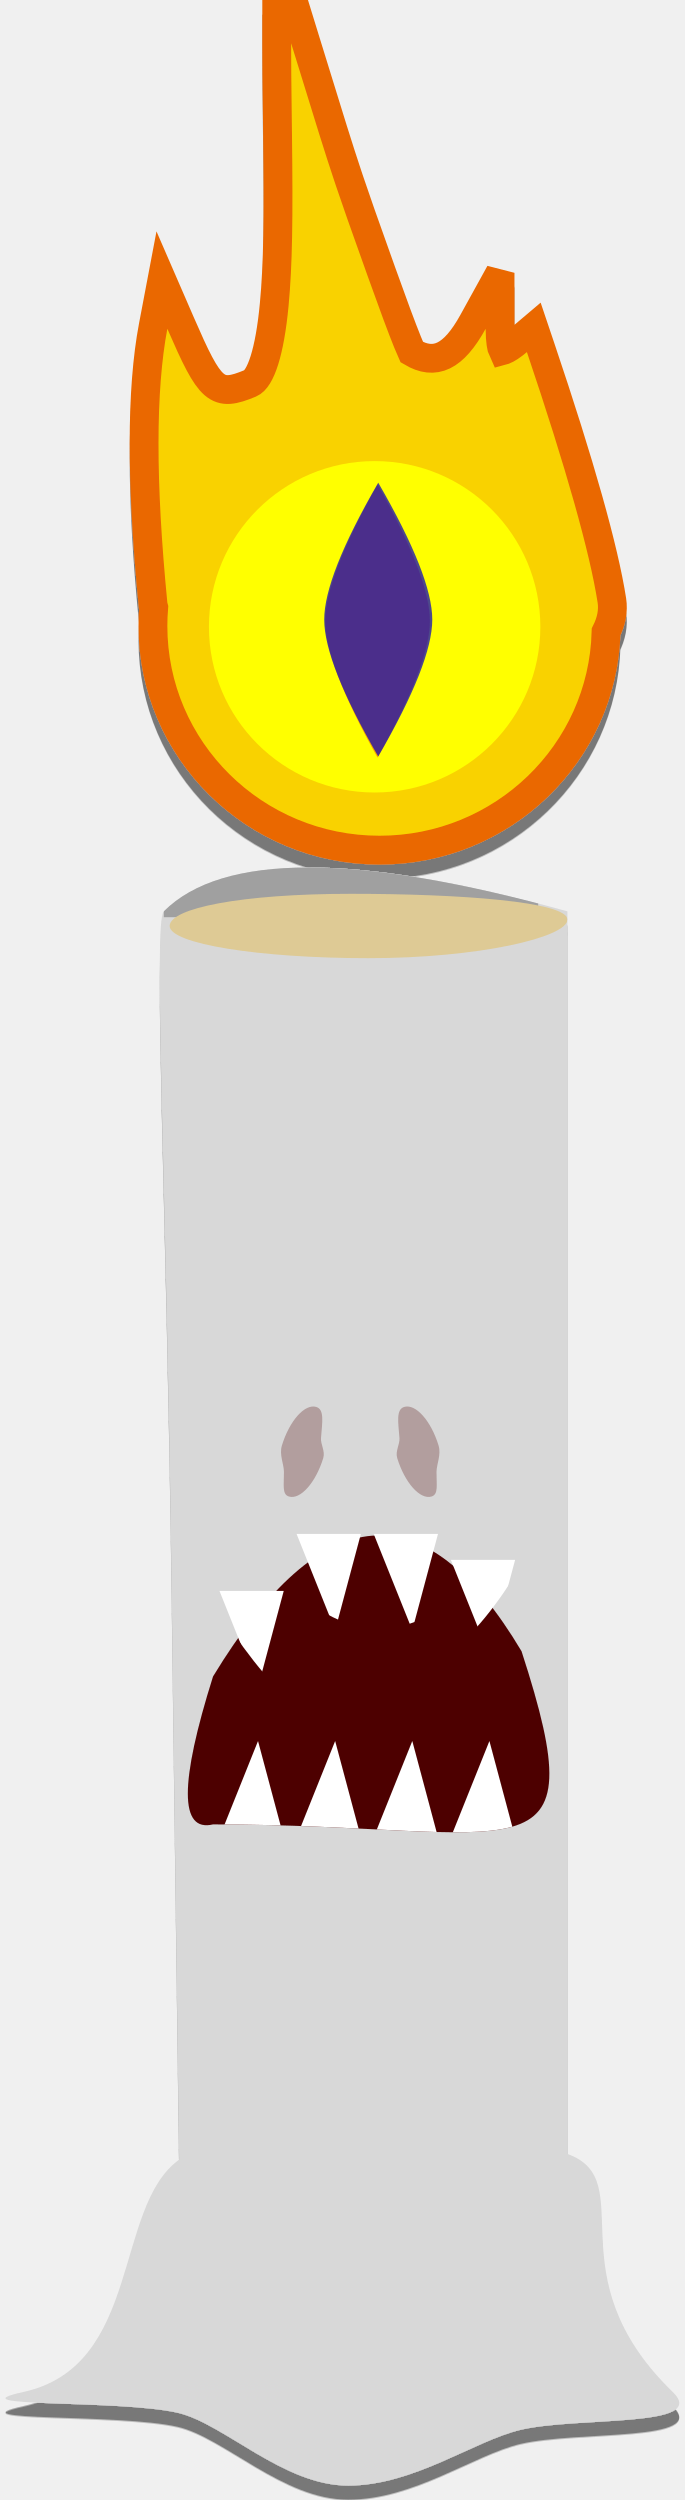
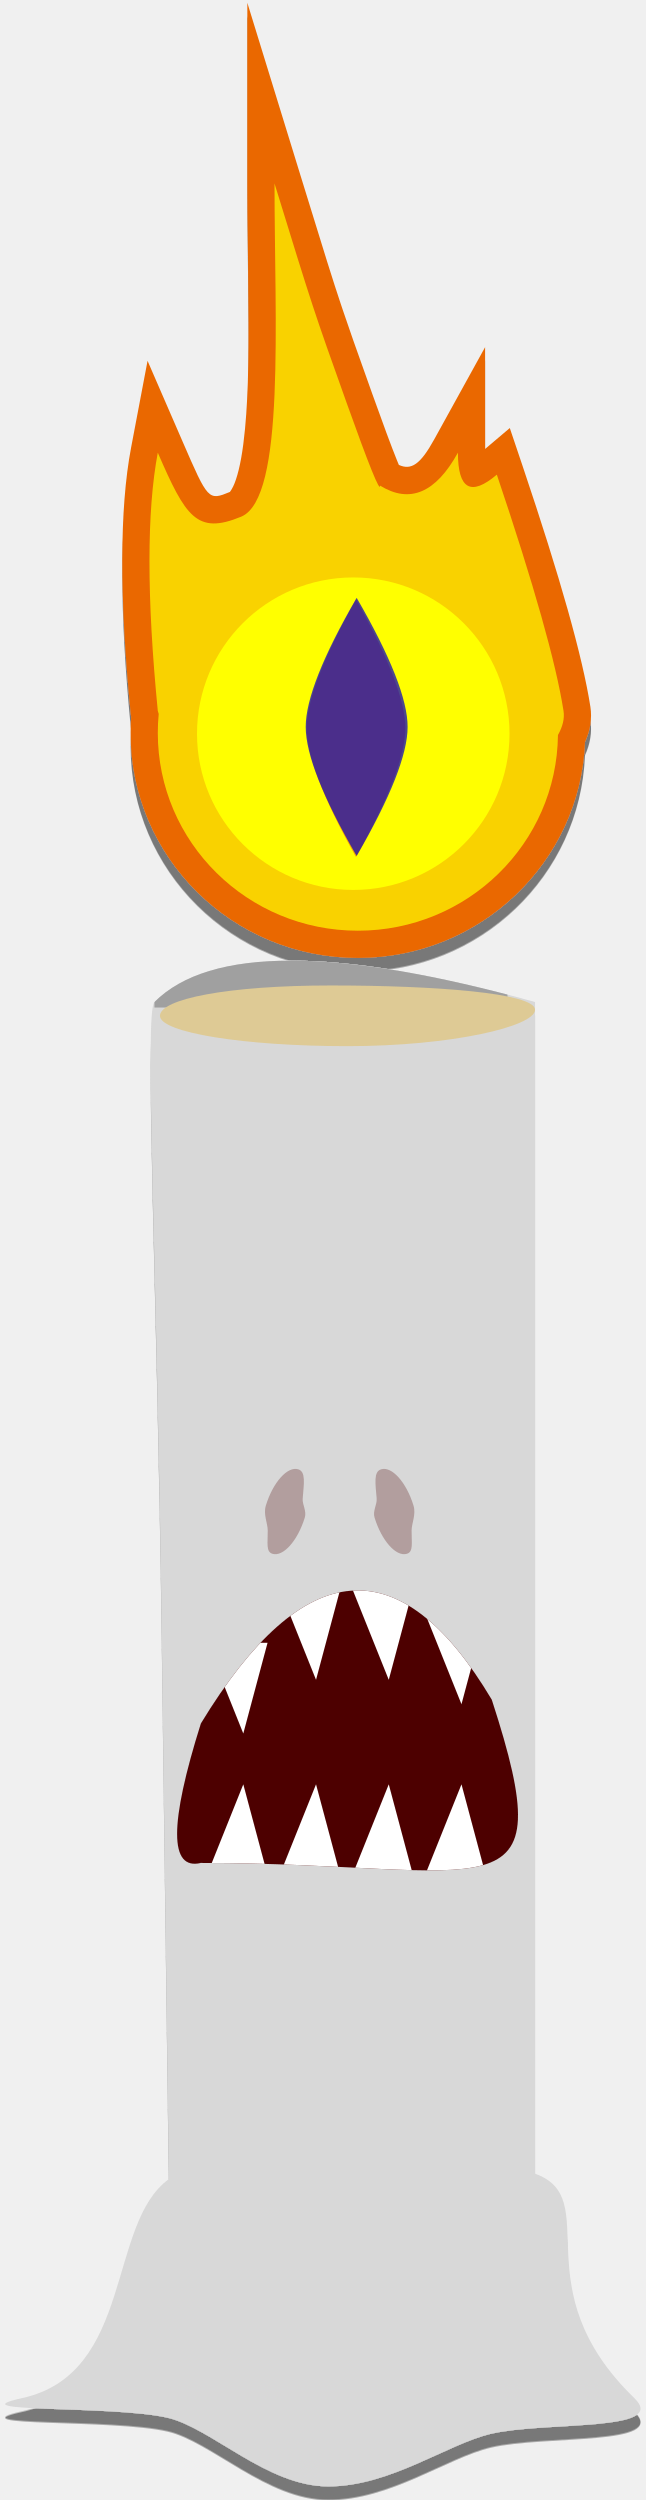
- <svg xmlns="http://www.w3.org/2000/svg" xmlns:xlink="http://www.w3.org/1999/xlink" width="95px" height="347px" viewBox="0 0 95 347" version="1.1">
+ <svg xmlns="http://www.w3.org/2000/svg" xmlns:xlink="http://www.w3.org/1999/xlink" width="95px" height="368px" viewBox="0 0 95 368" version="1.1">
  <defs>
-     <filter x="-1.1%" y="-1.5%" width="102.1%" height="102.4%" filterUnits="objectBoundingBox" id="filter-1">
+     <filter x="-1.1%" y="-0.3%" width="102.1%" height="101.1%" filterUnits="objectBoundingBox" id="filter-1">
      <feOffset dx="0" dy="2" in="SourceAlpha" result="shadowOffsetOuter1" />
      <feColorMatrix values="0 0 0 0 0   0 0 0 0 0   0 0 0 0 0  0 0 0 0.5 0" type="matrix" in="shadowOffsetOuter1" result="shadowMatrixOuter1" />
      <feMerge>
        <feMergeNode in="shadowMatrixOuter1" />
        <feMergeNode in="SourceGraphic" />
      </feMerge>
    </filter>
    <path d="M24.864,179.762 C24.367,142.017 24.018,115.283 23.817,99.563 C23.096,43.293 21.251,7.982 22.735,6.498 C30.855,-1.625 49.53,-1.625 78.761,6.498 C78.761,52.675 78.761,84.637 78.761,102.383 L78.761,178.968 C89.01,182.64 76.663,195.802 93.376,212.004 C98.562,217.031 80.206,215.388 72.245,217.261 C65.798,218.778 57.442,225 48.312,225 C39.313,225 31.066,216.356 24.658,214.889 C16.536,213.029 -6.839,214.219 3.248,212.004 C19.72,208.387 15.726,186.335 24.864,179.762 Z" id="path-2" />
    <path d="M3.569,19.691 C18.694,-5.19 32.968,-6.356 46.391,16.194 C57.096,49.128 46.391,40.227 3.569,40.227 C-1.097,41.35 -1.097,34.505 3.569,19.691 Z" id="path-4" />
  </defs>
  <g id="Symbols" stroke="none" stroke-width="1" fill="none" fill-rule="evenodd">
-     <g id="letter/i" transform="translate(-54, -37)">
-       <g id="i" filter="url(#filter-1)" transform="translate(54, 43)">
-         <g id="Oval-2" transform="translate(0, 114)">
+     <g id="letter/i" transform="translate(-54, -17)">
+       <g id="i" filter="url(#filter-1)" transform="translate(54, 17)">
+         <g id="Oval-2" transform="translate(0, 141)">
          <mask id="mask-3" fill="white">
            <use xlink:href="#path-2" />
          </mask>
          <use id="Mask" fill="#D8D8D8" xlink:href="#path-2" />
          <rect id="Rectangle" fill="#A0A0A0" mask="url(#mask-3)" x="22.735" y="-4.874" width="51.966" height="12.184" />
          <path d="M51.154,12.996 C66.401,12.996 78.761,10.103 78.761,7.635 C78.761,5.168 63.965,4.061 48.718,4.061 C33.471,4.061 23.547,6.062 23.547,8.529 C23.547,10.996 35.907,12.996 51.154,12.996 Z" fill="#DECA95" mask="url(#mask-3)" />
        </g>
-         <g id="mouth" transform="translate(26, 207)">
+         <g id="mouth" transform="translate(26, 234)">
          <mask id="mask-5" fill="white">
            <use xlink:href="#path-4" />
          </mask>
          <use id="Mask" fill="#4D0404" xlink:href="#path-4" />
-           <path d="M4.461,42.007 C8.029,33.106 9.813,28.655 9.813,28.655 L13.382,42.007 L4.461,42.007 Z" id="tooth" fill="#FFFFFF" mask="url(#mask-5)" />
-           <path d="M15.166,42.007 C18.735,33.106 20.519,28.655 20.519,28.655 L24.088,42.007 L15.166,42.007 Z" id="tooth-copy" fill="#FFFFFF" mask="url(#mask-5)" />
-           <path d="M25.872,42.007 C29.44,33.106 31.225,28.655 31.225,28.655 L34.793,42.007 L25.872,42.007 Z" id="tooth-copy-2" fill="#FFFFFF" mask="url(#mask-5)" />
-           <path d="M36.577,42.007 C40.146,33.106 41.93,28.655 41.93,28.655 L45.499,42.007 L36.577,42.007 Z" id="tooth-copy-3" fill="#FFFFFF" mask="url(#mask-5)" />
-           <path d="M4.461,21.17 C8.029,12.269 9.813,7.818 9.813,7.818 L13.382,21.17 L4.461,21.17 Z" id="tooth-copy-7" fill="#FFFFFF" mask="url(#mask-5)" transform="translate(8.921328, 14.49385) scale(1, -1) translate(-8.921328, -14.49385) " />
-           <path d="M15.166,13.266 C18.735,4.365 20.519,-0.086 20.519,-0.086 L24.088,13.266 L15.166,13.266 Z" id="tooth-copy-6" fill="#FFFFFF" mask="url(#mask-5)" transform="translate(19.62692, 6.590064) scale(1, -1) translate(-19.62692, -6.590064) " />
-           <path d="M25.872,13.266 C29.44,4.365 31.225,-0.086 31.225,-0.086 L34.793,13.266 L25.872,13.266 Z" id="tooth-copy-5" fill="#FFFFFF" mask="url(#mask-5)" transform="translate(30.33252, 6.590064) scale(1, -1) translate(-30.33252, -6.590064) " />
-           <path d="M36.577,16.859 C40.146,7.957 41.93,3.507 41.93,3.507 L45.499,16.859 L36.577,16.859 Z" id="tooth-copy-4" fill="#FFFFFF" mask="url(#mask-5)" transform="translate(41.03811, 10.18269) scale(1, -1) translate(-41.03811, -10.18269) " />
+           <path d="M4.461,42.007 C8.029,33.106 9.813,28.655 9.813,28.655 L13.382,42.007 L4.461,42.007 Z M15.166,42.007 C18.735,33.106 20.519,28.655 20.519,28.655 L24.088,42.007 L15.166,42.007 Z M25.872,42.007 C29.44,33.106 31.225,28.655 31.225,28.655 L34.793,42.007 L25.872,42.007 Z M36.577,42.007 C40.146,33.106 41.93,28.655 41.93,28.655 L45.499,42.007 L36.577,42.007 Z M4.461,7.818 L13.382,7.818 L9.813,21.17 C9.813,21.17 8.029,16.719 4.461,7.818 Z M15.166,-0.086 L24.088,-0.086 L20.519,13.266 C20.519,13.266 18.735,8.815 15.166,-0.086 Z M25.872,-0.086 L34.793,-0.086 L31.225,13.266 C31.225,13.266 29.44,8.815 25.872,-0.086 Z M36.577,3.507 L45.499,3.507 L41.93,16.859 C41.93,16.859 40.146,12.408 36.577,3.507 Z" id="Combined-Shape" fill="#FFFFFF" mask="url(#mask-5)" />
        </g>
-         <path d="M21.334,78.298 C21.327,78.272 21.319,78.247 21.311,78.221 L21.256,78.035 L21.237,77.842 C19.584,60.953 19.584,48.111 21.262,39.26 L22.473,32.873 L25.062,38.836 C29.219,48.413 30.057,49.144 34.735,47.208 C36.175,46.612 37.442,42.851 38.06,36.29 C38.586,30.705 38.669,24.4 38.527,12.722 C38.52,12.096 38.513,11.556 38.499,10.492 C38.43,5.094 38.408,2.815 38.408,3.65451507e-14 L38.408,-13.294 L42.32,-0.588 C46.11,11.723 46.991,14.543 48.236,18.29 C48.332,18.577 48.428,18.864 48.524,19.152 C49.497,22.046 50.246,24.17 52.927,31.68 C54.555,36.24 55.774,39.521 56.58,41.511 C56.811,42.083 57.006,42.542 57.158,42.877 C60.35,44.764 62.926,43.612 65.656,38.666 L69.407,31.867 L69.407,39.632 C69.407,41.385 69.632,42.385 69.767,42.665 C69.81,42.654 69.862,42.637 69.923,42.614 C70.393,42.437 71.046,42.015 71.841,41.342 L74.088,39.438 L75.029,42.229 C80.517,58.506 83.814,70.187 84.928,77.34 C85.151,78.774 84.857,80.239 84.122,81.707 C83.68,98.53 69.754,112 52.68,112 C35.314,112 21.227,98.073 21.227,80.882 C21.227,80.016 21.263,79.154 21.334,78.298 Z" id="Combined-Shape" stroke="#EA6700" stroke-width="4" fill="#F9D200" />
-         <g id="Group" style="mix-blend-mode: overlay;" transform="translate(29, 58)">
+         <g id="Combined-Shape" transform="translate(18, 0)" fill-rule="nonzero">
+           <path d="M1.246,105.037 C-0.424,87.975 -0.424,74.962 1.297,65.887 L3.72,53.114 L8.896,65.04 C12.624,73.626 12.662,73.728 15.844,72.412 C16.202,71.92 16.47,71.357 16.729,70.59 C17.314,68.853 17.764,66.339 18.069,63.102 C18.586,57.612 18.669,51.352 18.527,39.746 C18.52,39.121 18.513,38.581 18.499,37.518 C18.43,32.111 18.408,29.827 18.408,27 L18.408,0.412 L26.231,25.823 C30.016,38.117 30.895,40.933 32.134,44.659 C32.229,44.944 32.324,45.229 32.42,45.514 C33.388,48.392 34.134,50.51 36.811,58.008 C38.43,62.543 39.641,65.803 40.434,67.761 C40.535,68.011 40.628,68.237 40.712,68.437 C42.524,69.255 43.87,68.388 45.904,64.7 L53.407,51.102 L53.407,66.088 L57.042,63.008 L58.924,68.59 C64.447,84.969 67.768,96.737 68.904,104.032 C69.174,105.771 68.873,107.503 68.108,109.191 C67.413,126.898 52.69,141 34.68,141 C16.215,141 1.227,126.183 1.227,107.882 C1.227,107.09 1.255,106.3 1.312,105.515 L1.246,105.037 Z" fill="#EA6700" />
+           <path d="M5.361,105.091 C5.272,106.009 5.227,106.941 5.227,107.882 C5.227,123.964 18.414,137 34.68,137 C50.842,137 63.963,124.131 64.132,108.193 C64.823,106.966 65.127,105.774 64.951,104.647 C63.86,97.637 60.588,86.044 55.134,69.868 C51.316,73.103 49.407,72.025 49.407,66.632 C46.134,72.564 42.316,74.181 37.953,71.485 C37.953,72.564 36.316,68.52 33.044,59.353 C28.135,45.603 28.135,45.603 22.408,27 C22.408,47.221 24.044,73.348 17.499,76.056 C10.954,78.765 9.318,76.056 5.227,66.632 C3.591,75.26 3.591,87.931 5.227,104.647 C5.272,104.796 5.316,104.943 5.361,105.091 Z" id="Path" fill="#F9D200" />
+         </g>
+         <g id="Group" style="mix-blend-mode: overlay;" transform="translate(29, 85)">
          <circle id="Oval-19" fill="#FFFFFF" cx="23" cy="23" r="23" />
          <path d="M23.404,41.158 C28.246,32.526 30.667,26.204 30.667,22.193 C30.667,18.182 28.246,11.86 23.404,3.228 C18.561,11.86 16.14,18.182 16.14,22.193 C16.14,26.204 18.561,32.526 23.404,41.158 Z" id="Oval-3" fill="#0900C2" />
        </g>
-         <path d="M52.5,99 C57.5,90.352 60,84.019 60,80 C60,75.981 57.5,69.648 52.5,61 C47.5,69.648 45,75.981 45,80 C45,84.019 47.5,90.352 52.5,99 Z" id="eye" fill="#0900C2" opacity="0.715" />
-         <path d="M42,202 C43.657,202 45,199.09 45,195.5 C45,194.499 44.076,193.788 43.889,192.941 C43.407,190.751 43.195,189 42,189 C40.343,189 39,191.91 39,195.5 C39,196.859 40.012,197.883 40.341,198.926 C40.882,200.639 40.97,202 42,202 Z" id="nostril" fill="#4D0404" opacity="0.277" transform="translate(42, 195.5) rotate(17) translate(-42, -195.5) " />
-         <path d="M58,202 C59.657,202 61,199.09 61,195.5 C61,194.499 60.076,193.788 59.889,192.941 C59.407,190.751 59.195,189 58,189 C56.343,189 55,191.91 55,195.5 C55,196.859 56.012,197.883 56.341,198.926 C56.882,200.639 56.97,202 58,202 Z" id="nostril" fill="#4D0404" opacity="0.277" transform="translate(58, 195.5) scale(-1, 1) rotate(17) translate(-58, -195.5) " />
+         <path d="M52.5,126 C57.5,117.352 60,111.019 60,107 C60,102.981 57.5,96.648 52.5,88 C47.5,96.648 45,102.981 45,107 C45,111.019 47.5,117.352 52.5,126 Z" id="eye" fill="#0900C2" opacity="0.715" />
+         <path d="M42,229 C43.657,229 45,226.09 45,222.5 C45,221.499 44.076,220.788 43.889,219.941 C43.407,217.751 43.195,216 42,216 C40.343,216 39,218.91 39,222.5 C39,223.859 40.012,224.883 40.341,225.926 C40.882,227.639 40.97,229 42,229 Z" id="nostril" fill="#4D0404" opacity="0.277" transform="translate(42, 222.5) rotate(17) translate(-42, -222.5) " />
+         <path d="M58,229 C59.657,229 61,226.09 61,222.5 C61,221.499 60.076,220.788 59.889,219.941 C59.407,217.751 59.195,216 58,216 C56.343,216 55,218.91 55,222.5 C55,223.859 56.012,224.883 56.341,225.926 C56.882,227.639 56.97,229 58,229 Z" id="nostril" fill="#4D0404" opacity="0.277" transform="translate(58, 222.5) scale(-1, 1) rotate(17) translate(-58, -222.5) " />
      </g>
    </g>
  </g>
</svg>
